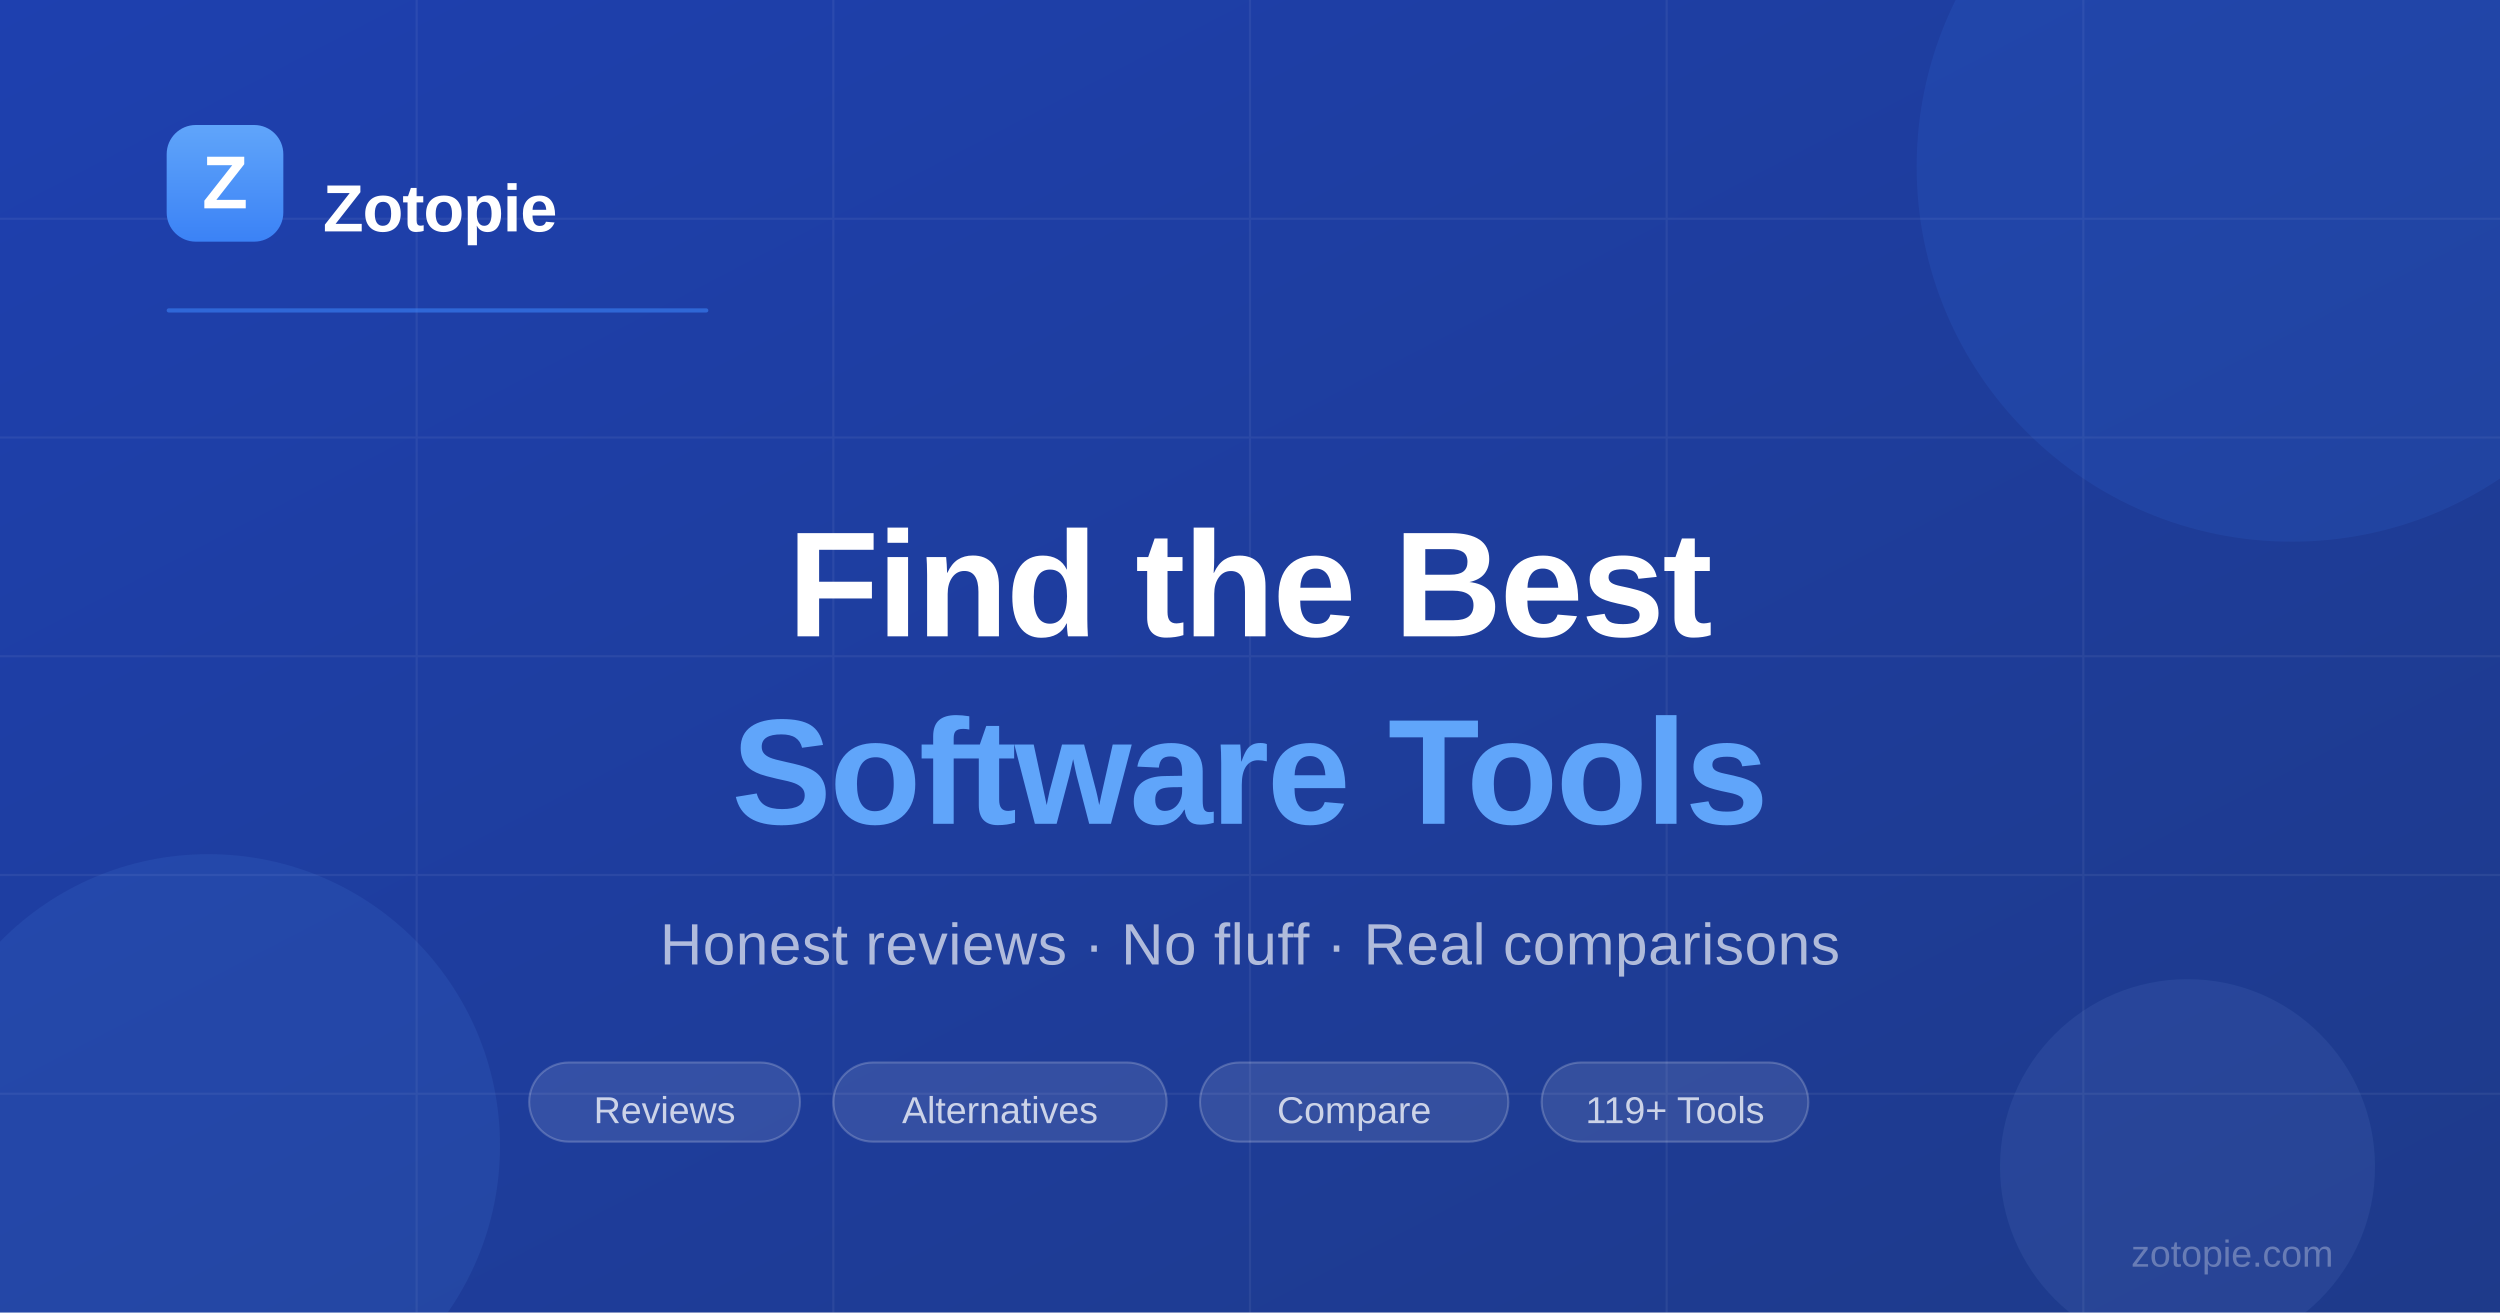
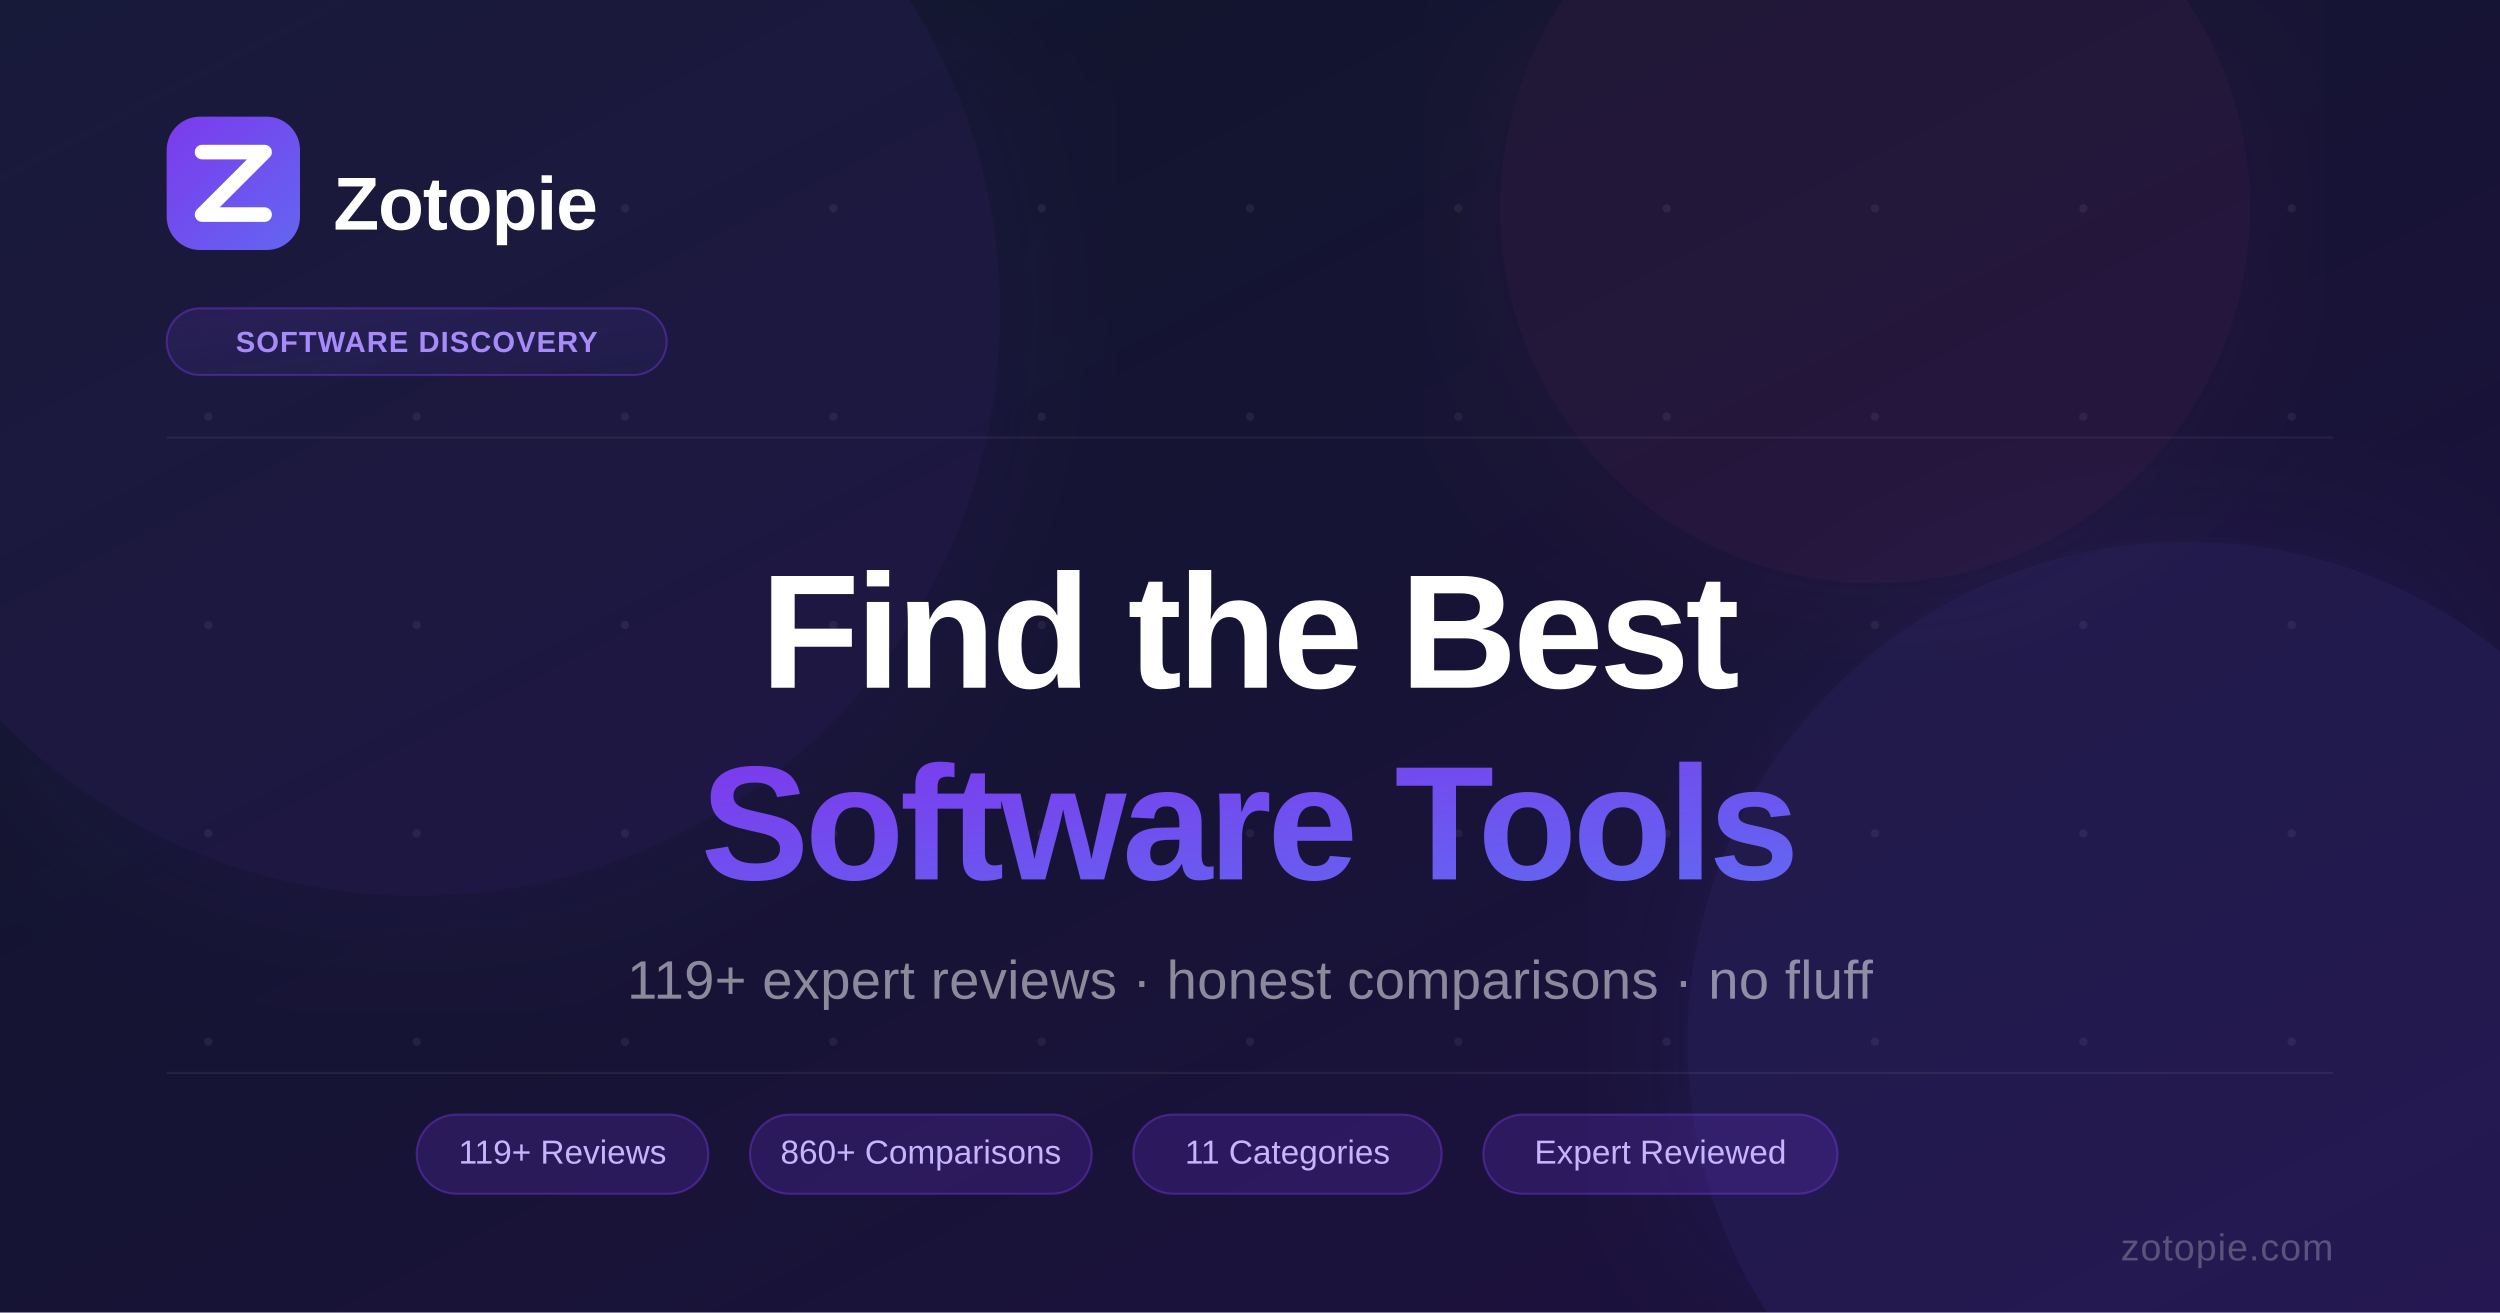
<svg xmlns="http://www.w3.org/2000/svg" width="1200" height="630" viewBox="0 0 1200 630">
  <defs>
    <linearGradient id="bg" x1="0%" y1="0%" x2="100%" y2="100%">
-       <stop offset="0%" stop-color="#1e40af" />
-       <stop offset="100%" stop-color="#1e3a8a" />
+       <stop offset="0%" stop-color="#0F172A" />
+       <stop offset="100%" stop-color="#1E1040" />
    </linearGradient>
-     <linearGradient id="dot" x1="0%" y1="0%" x2="0%" y2="100%">
-       <stop offset="0%" stop-color="#60a5fa" />
-       <stop offset="100%" stop-color="#3b82f6" />
+     <linearGradient id="gp1" x1="0%" y1="0%" x2="100%" y2="100%">
+       <stop offset="0%" stop-color="#7C3AED" />
+       <stop offset="100%" stop-color="#6366F1" />
    </linearGradient>
+     <linearGradient id="gp2" x1="0%" y1="0%" x2="100%" y2="100%">
+       <stop offset="0%" stop-color="#7C3AED" stop-opacity="0.15" />
+       <stop offset="100%" stop-color="#6366F1" stop-opacity="0.05" />
+     </linearGradient>
+     <filter id="glow">
+       <feGaussianBlur stdDeviation="40" result="blur" />
+       <feMerge>
+         <feMergeNode in="blur" />
+         <feMergeNode in="SourceGraphic" />
+       </feMerge>
+     </filter>
  </defs>
  <rect width="1200" height="630" fill="url(#bg)" />
-   <g opacity="0.06" stroke="#fff" stroke-width="1">
-     <line x1="0" y1="105" x2="1200" y2="105" />
-     <line x1="0" y1="210" x2="1200" y2="210" />
-     <line x1="0" y1="315" x2="1200" y2="315" />
-     <line x1="0" y1="420" x2="1200" y2="420" />
-     <line x1="0" y1="525" x2="1200" y2="525" />
-     <line x1="200" y1="0" x2="200" y2="630" />
-     <line x1="400" y1="0" x2="400" y2="630" />
-     <line x1="600" y1="0" x2="600" y2="630" />
-     <line x1="800" y1="0" x2="800" y2="630" />
-     <line x1="1000" y1="0" x2="1000" y2="630" />
+   <circle cx="200" cy="150" r="280" fill="#7C3AED" opacity="0.08" filter="url(#glow)" />
+   <circle cx="1050" cy="500" r="240" fill="#6366F1" opacity="0.10" filter="url(#glow)" />
+   <circle cx="900" cy="100" r="180" fill="#EC4899" opacity="0.06" filter="url(#glow)" />
+   <g opacity="0.06">
+     <circle cx="100" cy="100" r="2" fill="#fff" />
+     <circle cx="200" cy="100" r="2" fill="#fff" />
+     <circle cx="300" cy="100" r="2" fill="#fff" />
+     <circle cx="400" cy="100" r="2" fill="#fff" />
+     <circle cx="500" cy="100" r="2" fill="#fff" />
+     <circle cx="600" cy="100" r="2" fill="#fff" />
+     <circle cx="700" cy="100" r="2" fill="#fff" />
+     <circle cx="800" cy="100" r="2" fill="#fff" />
+     <circle cx="900" cy="100" r="2" fill="#fff" />
+     <circle cx="1000" cy="100" r="2" fill="#fff" />
+     <circle cx="1100" cy="100" r="2" fill="#fff" />
+     <circle cx="100" cy="200" r="2" fill="#fff" />
+     <circle cx="200" cy="200" r="2" fill="#fff" />
+     <circle cx="300" cy="200" r="2" fill="#fff" />
+     <circle cx="400" cy="200" r="2" fill="#fff" />
+     <circle cx="500" cy="200" r="2" fill="#fff" />
+     <circle cx="600" cy="200" r="2" fill="#fff" />
+     <circle cx="700" cy="200" r="2" fill="#fff" />
+     <circle cx="800" cy="200" r="2" fill="#fff" />
+     <circle cx="900" cy="200" r="2" fill="#fff" />
+     <circle cx="1000" cy="200" r="2" fill="#fff" />
+     <circle cx="1100" cy="200" r="2" fill="#fff" />
+     <circle cx="100" cy="300" r="2" fill="#fff" />
+     <circle cx="200" cy="300" r="2" fill="#fff" />
+     <circle cx="300" cy="300" r="2" fill="#fff" />
+     <circle cx="400" cy="300" r="2" fill="#fff" />
+     <circle cx="500" cy="300" r="2" fill="#fff" />
+     <circle cx="600" cy="300" r="2" fill="#fff" />
+     <circle cx="700" cy="300" r="2" fill="#fff" />
+     <circle cx="800" cy="300" r="2" fill="#fff" />
+     <circle cx="900" cy="300" r="2" fill="#fff" />
+     <circle cx="1000" cy="300" r="2" fill="#fff" />
+     <circle cx="1100" cy="300" r="2" fill="#fff" />
+     <circle cx="100" cy="400" r="2" fill="#fff" />
+     <circle cx="200" cy="400" r="2" fill="#fff" />
+     <circle cx="300" cy="400" r="2" fill="#fff" />
+     <circle cx="400" cy="400" r="2" fill="#fff" />
+     <circle cx="500" cy="400" r="2" fill="#fff" />
+     <circle cx="600" cy="400" r="2" fill="#fff" />
+     <circle cx="700" cy="400" r="2" fill="#fff" />
+     <circle cx="800" cy="400" r="2" fill="#fff" />
+     <circle cx="900" cy="400" r="2" fill="#fff" />
+     <circle cx="1000" cy="400" r="2" fill="#fff" />
+     <circle cx="1100" cy="400" r="2" fill="#fff" />
+     <circle cx="100" cy="500" r="2" fill="#fff" />
+     <circle cx="200" cy="500" r="2" fill="#fff" />
+     <circle cx="300" cy="500" r="2" fill="#fff" />
+     <circle cx="400" cy="500" r="2" fill="#fff" />
+     <circle cx="500" cy="500" r="2" fill="#fff" />
+     <circle cx="600" cy="500" r="2" fill="#fff" />
+     <circle cx="700" cy="500" r="2" fill="#fff" />
+     <circle cx="800" cy="500" r="2" fill="#fff" />
+     <circle cx="900" cy="500" r="2" fill="#fff" />
+     <circle cx="1000" cy="500" r="2" fill="#fff" />
+     <circle cx="1100" cy="500" r="2" fill="#fff" />
  </g>
-   <circle cx="1100" cy="80" r="180" fill="#3b82f6" opacity="0.12" />
-   <circle cx="100" cy="550" r="140" fill="#60a5fa" opacity="0.10" />
-   <circle cx="1050" cy="560" r="90" fill="#93c5fd" opacity="0.08" />
-   <rect x="80" y="60" width="56" height="56" rx="14" fill="url(#dot)" />
-   <text x="108" y="100" font-family="Arial Black, Arial, sans-serif" font-size="36" font-weight="900" fill="#fff" text-anchor="middle">Z</text>
-   <text x="155" y="102" font-family="Arial, sans-serif" font-size="32" font-weight="700" fill="#fff" dominant-baseline="middle" letter-spacing="-0.5">Zotopie</text>
-   <rect x="80" y="148" width="260" height="2" fill="#3b82f6" rx="1" opacity="0.6" />
-   <text x="600" y="285" font-family="Arial Black, Arial, sans-serif" font-size="72" font-weight="900" fill="#fff" text-anchor="middle" dominant-baseline="middle" letter-spacing="-1">Find the Best</text>
-   <text x="600" y="375" font-family="Arial Black, Arial, sans-serif" font-size="72" font-weight="900" fill="#60a5fa" text-anchor="middle" dominant-baseline="middle" letter-spacing="-1">Software Tools</text>
-   <text x="600" y="455" font-family="Arial, sans-serif" font-size="28" fill="rgba(255,255,255,0.65)" text-anchor="middle" dominant-baseline="middle" letter-spacing="0.3">Honest reviews · No fluff · Real comparisons</text>
-   <rect x="254" y="510" width="130" height="38" rx="19" fill="rgba(255,255,255,0.1)" stroke="rgba(255,255,255,0.2)" stroke-width="1" />
-   <text x="319" y="534" font-family="Arial, sans-serif" font-size="18" fill="rgba(255,255,255,0.75)" text-anchor="middle" dominant-baseline="middle">Reviews</text>
-   <rect x="400" y="510" width="160" height="38" rx="19" fill="rgba(255,255,255,0.1)" stroke="rgba(255,255,255,0.2)" stroke-width="1" />
-   <text x="480" y="534" font-family="Arial, sans-serif" font-size="18" fill="rgba(255,255,255,0.75)" text-anchor="middle" dominant-baseline="middle">Alternatives</text>
-   <rect x="576" y="510" width="148" height="38" rx="19" fill="rgba(255,255,255,0.1)" stroke="rgba(255,255,255,0.2)" stroke-width="1" />
-   <text x="650" y="534" font-family="Arial, sans-serif" font-size="18" fill="rgba(255,255,255,0.75)" text-anchor="middle" dominant-baseline="middle">Compare</text>
-   <rect x="740" y="510" width="128" height="38" rx="19" fill="rgba(255,255,255,0.1)" stroke="rgba(255,255,255,0.2)" stroke-width="1" />
-   <text x="804" y="534" font-family="Arial, sans-serif" font-size="18" fill="rgba(255,255,255,0.75)" text-anchor="middle" dominant-baseline="middle">119+ Tools</text>
-   <text x="1120" y="608" font-family="Arial, sans-serif" font-size="18" fill="rgba(255,255,255,0.3)" text-anchor="end">zotopie.com</text>
+   <rect x="80" y="56" width="64" height="64" rx="16" fill="url(#gp1)" />
+   <path d="M97 73 H127 L97 103 H127" stroke="#fff" stroke-width="7" stroke-linecap="round" stroke-linejoin="round" fill="none" />
+   <text x="160" y="100" font-family="Arial, sans-serif" font-size="36" font-weight="800" fill="#fff" dominant-baseline="middle" letter-spacing="-0.5">Zotopie</text>
+   <rect x="80" y="148" width="240" height="32" rx="16" fill="url(#gp2)" stroke="#7C3AED" stroke-width="1" stroke-opacity="0.4" />
+   <text x="200" y="165" font-family="Arial, sans-serif" font-size="14" font-weight="600" fill="#A78BFA" text-anchor="middle" dominant-baseline="middle" letter-spacing="0.5">SOFTWARE DISCOVERY</text>
+   <line x1="80" y1="210" x2="1120" y2="210" stroke="#fff" stroke-width="1" stroke-opacity="0.06" />
+   <text x="600" y="308" font-family="Arial Black, Arial, sans-serif" font-size="78" font-weight="900" fill="#fff" text-anchor="middle" dominant-baseline="middle" letter-spacing="-2">Find the Best</text>
+   <text x="600" y="400" font-family="Arial Black, Arial, sans-serif" font-size="78" font-weight="900" fill="url(#gp1)" text-anchor="middle" dominant-baseline="middle" letter-spacing="-2">Software Tools</text>
+   <text x="600" y="472" font-family="Arial, sans-serif" font-size="26" fill="rgba(255,255,255,0.5)" text-anchor="middle" dominant-baseline="middle" letter-spacing="0.2">119+ expert reviews · honest comparisons · no fluff</text>
+   <line x1="80" y1="515" x2="1120" y2="515" stroke="#fff" stroke-width="1" stroke-opacity="0.06" />
+   <rect x="200" y="535" width="140" height="38" rx="19" fill="rgba(124,58,237,0.2)" stroke="rgba(124,58,237,0.4)" stroke-width="1" />
+   <text x="270" y="554" font-family="Arial, sans-serif" font-size="16" fill="#C4B5FD" text-anchor="middle" dominant-baseline="middle">119+ Reviews</text>
+   <rect x="360" y="535" width="164" height="38" rx="19" fill="rgba(124,58,237,0.2)" stroke="rgba(124,58,237,0.4)" stroke-width="1" />
+   <text x="442" y="554" font-family="Arial, sans-serif" font-size="16" fill="#C4B5FD" text-anchor="middle" dominant-baseline="middle">860+ Comparisons</text>
+   <rect x="544" y="535" width="148" height="38" rx="19" fill="rgba(124,58,237,0.2)" stroke="rgba(124,58,237,0.4)" stroke-width="1" />
+   <text x="618" y="554" font-family="Arial, sans-serif" font-size="16" fill="#C4B5FD" text-anchor="middle" dominant-baseline="middle">11 Categories</text>
+   <rect x="712" y="535" width="170" height="38" rx="19" fill="rgba(124,58,237,0.2)" stroke="rgba(124,58,237,0.4)" stroke-width="1" />
+   <text x="797" y="554" font-family="Arial, sans-serif" font-size="16" fill="#C4B5FD" text-anchor="middle" dominant-baseline="middle">Expert Reviewed</text>
+   <text x="1120" y="605" font-family="Arial, sans-serif" font-size="18" fill="rgba(255,255,255,0.25)" text-anchor="end" letter-spacing="0.5">zotopie.com</text>
</svg>
